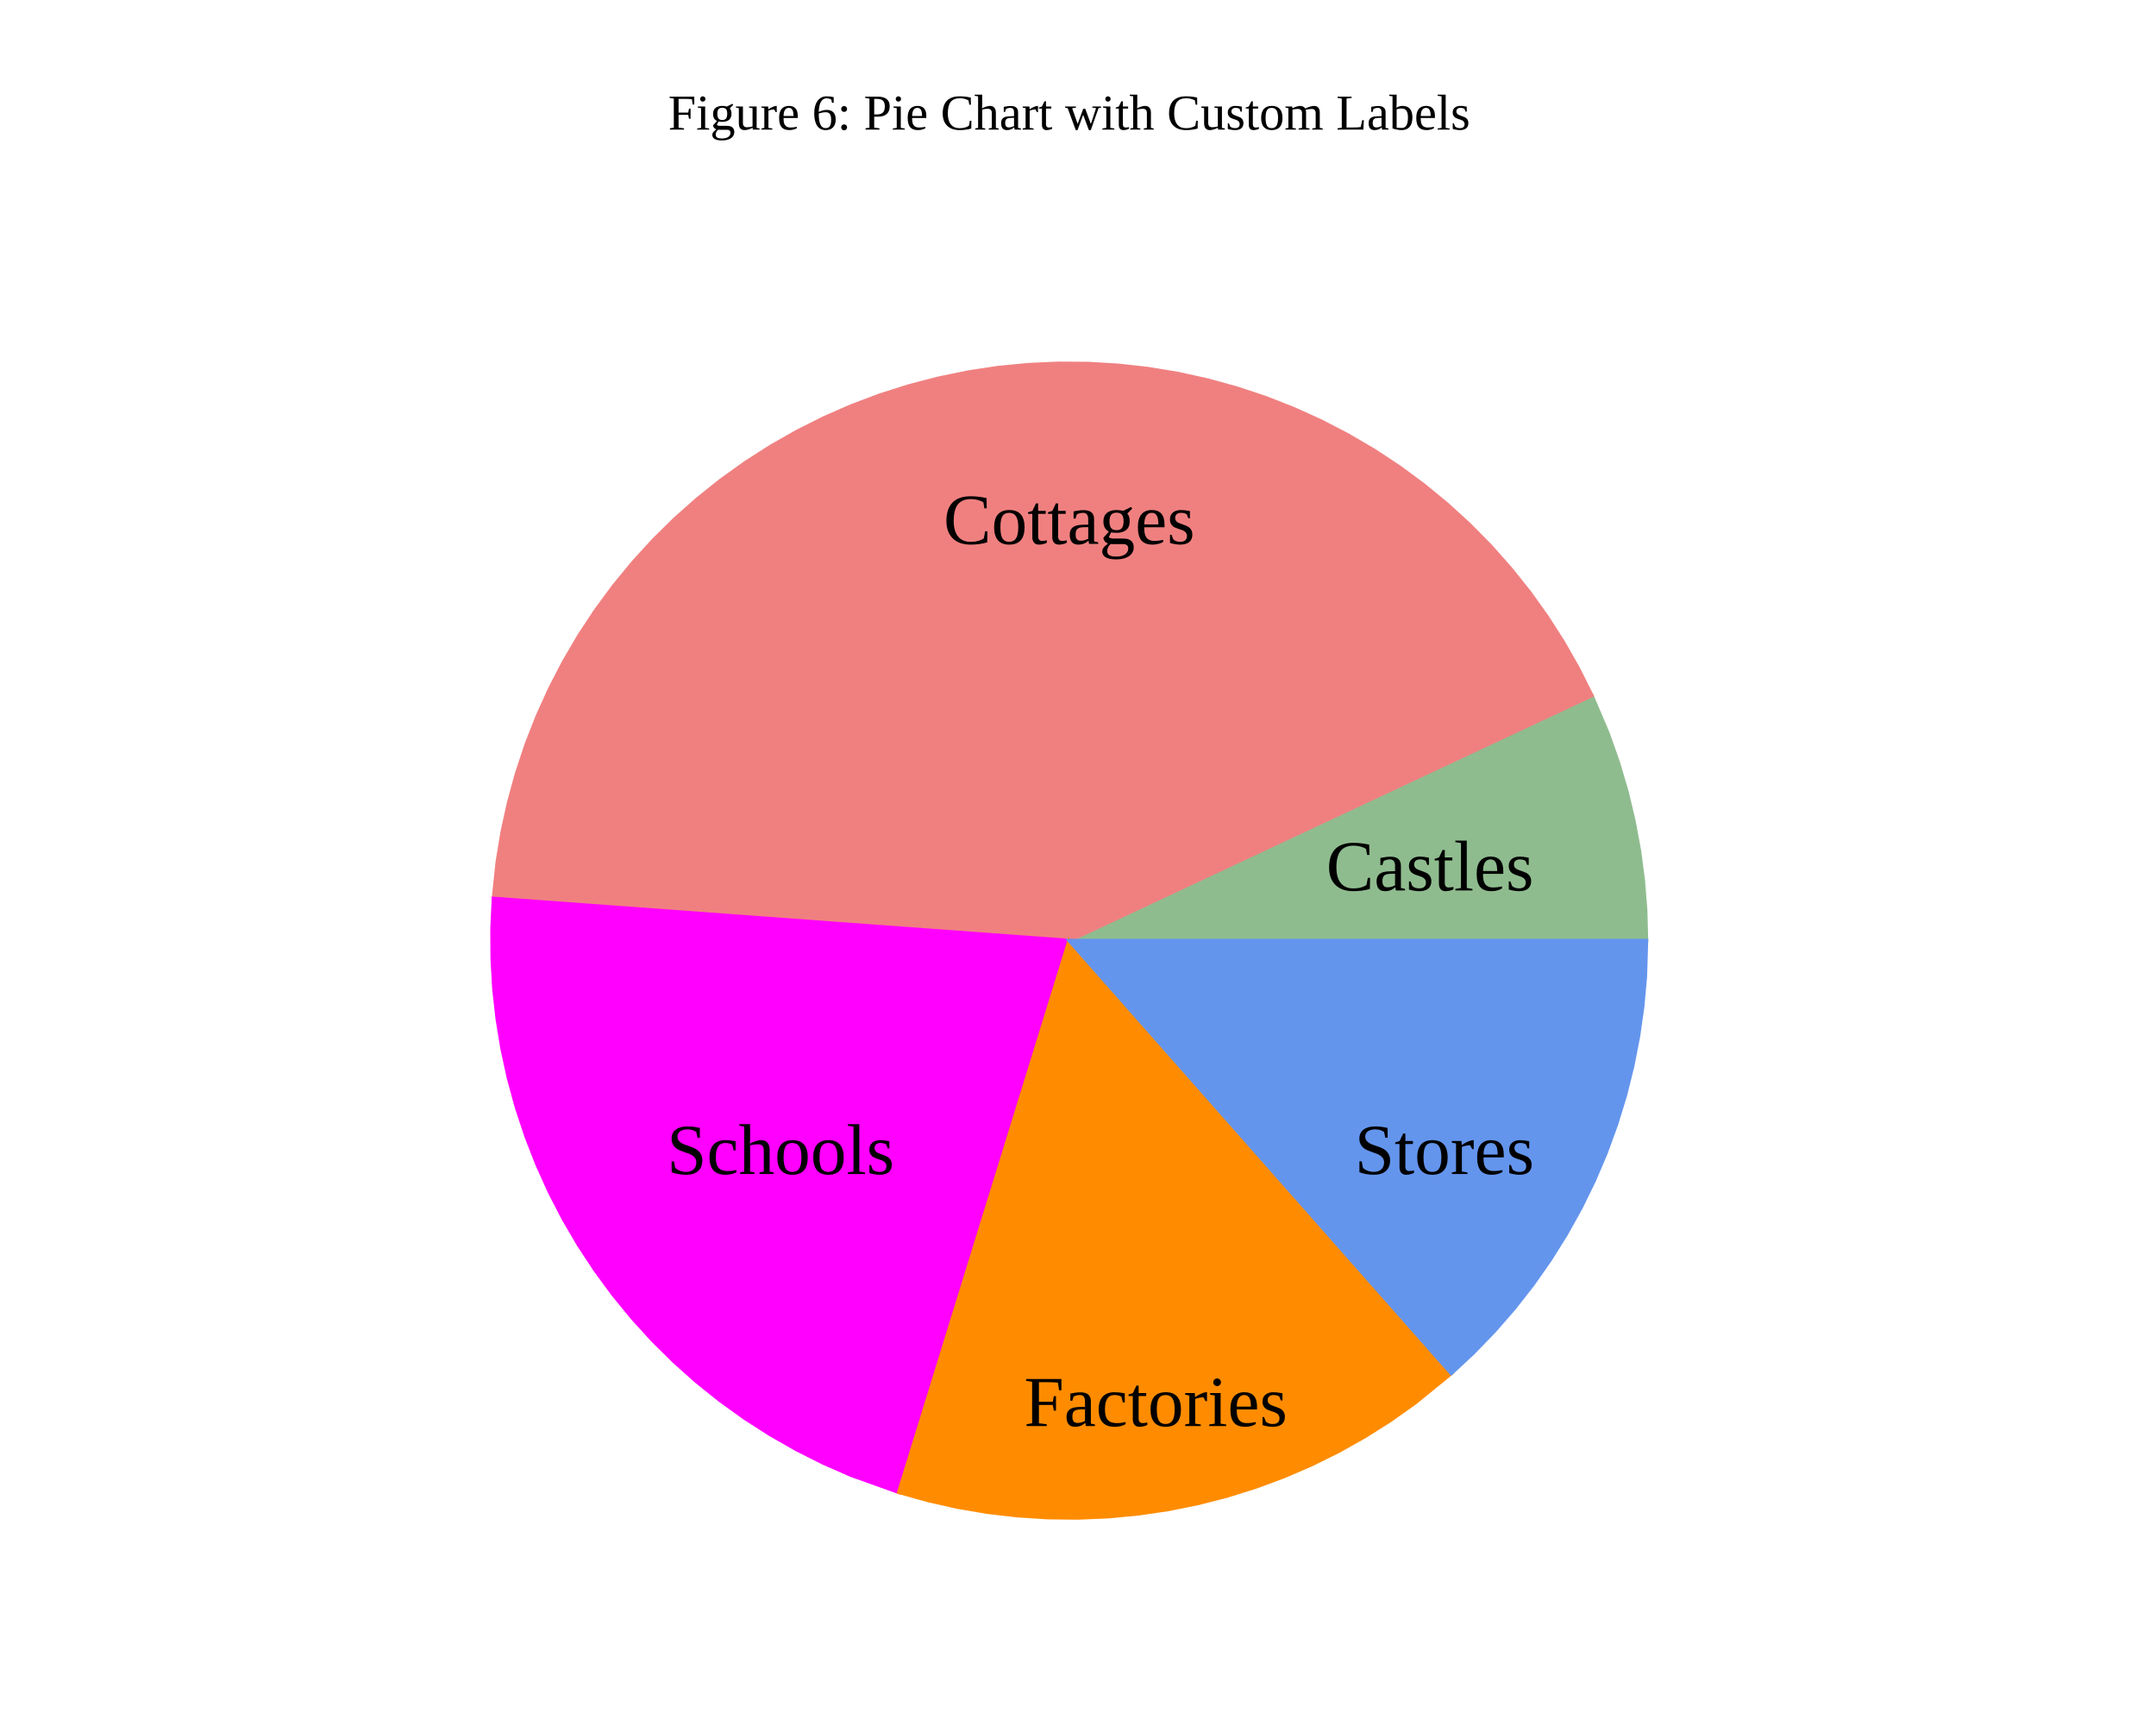
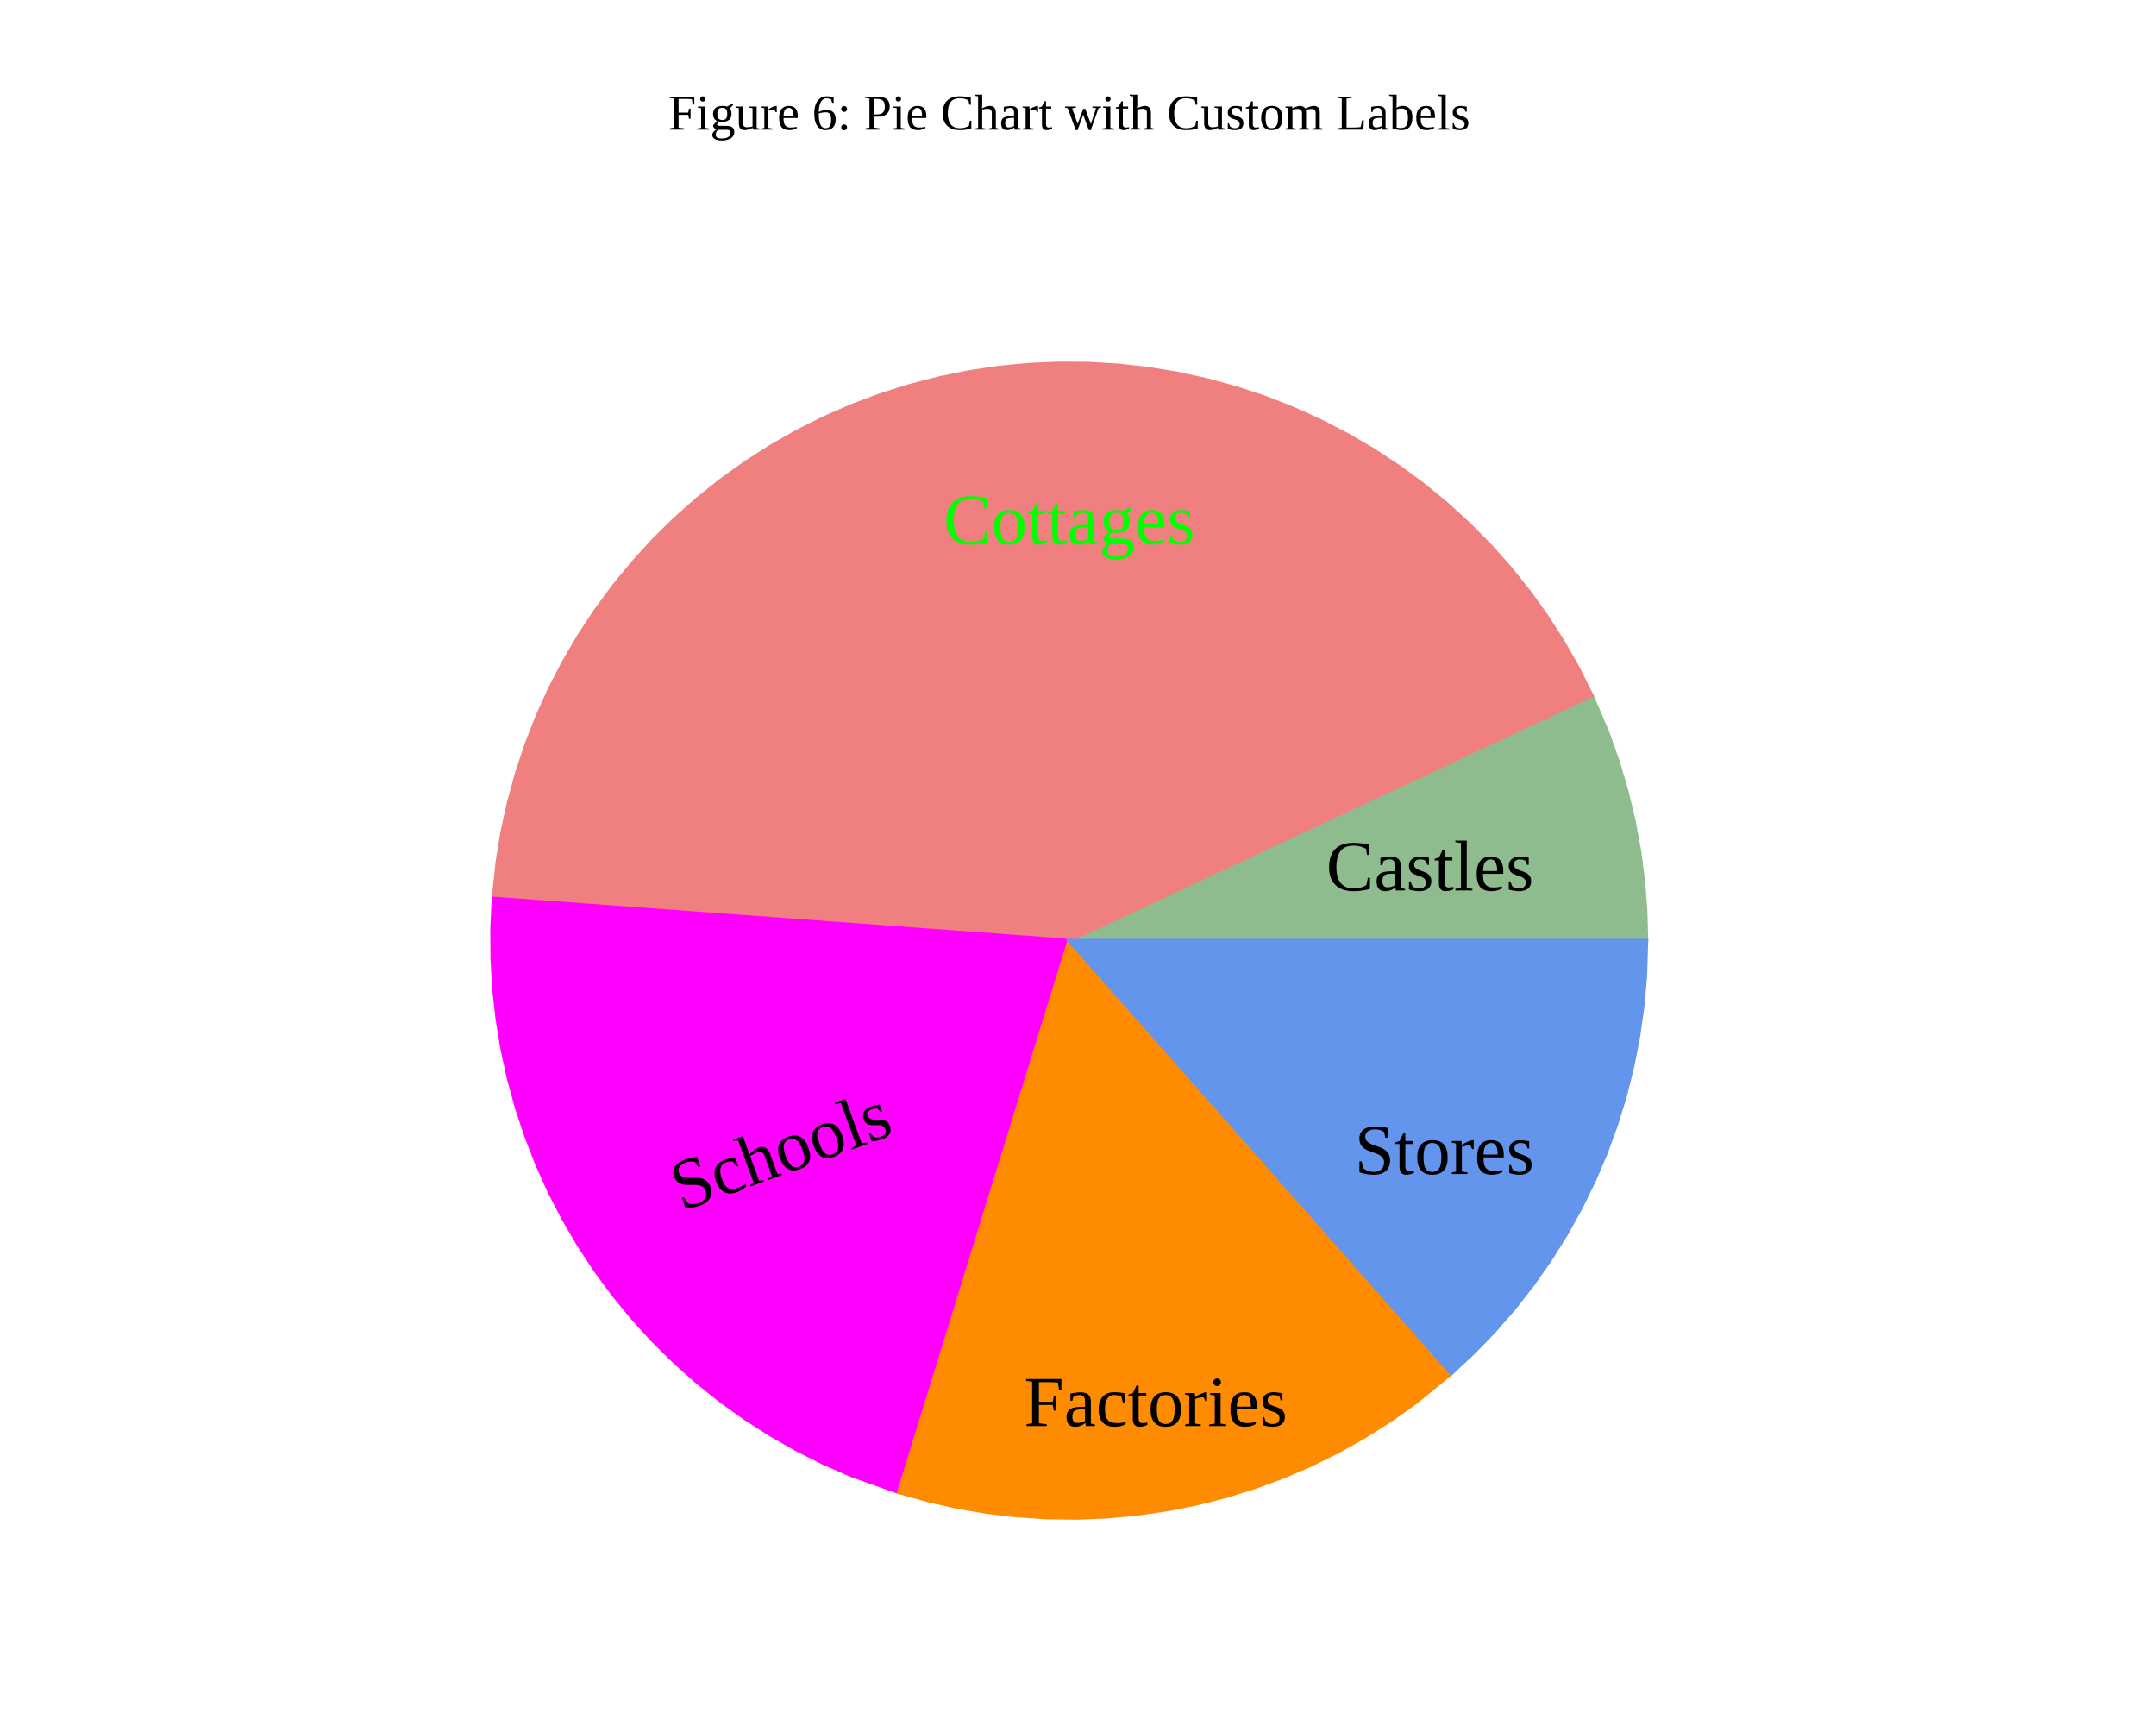
<svg xmlns="http://www.w3.org/2000/svg" xmlns:xlink="http://www.w3.org/1999/xlink" width="600" height="480" viewBox="0 0 600 480">
  <g id="gnuplot_canvas">
    <rect x="0" y="0" width="600" height="480" fill="none" />
    <defs>
      <circle id="gpDot" r="0.5" stroke-width="0.5" stroke="currentColor" />
      <path id="gpPt0" stroke-width="0.190" stroke="currentColor" d="M-1,0 h2 M0,-1 v2" />
      <path id="gpPt1" stroke-width="0.190" stroke="currentColor" d="M-1,-1 L1,1 M1,-1 L-1,1" />
      <path id="gpPt2" stroke-width="0.190" stroke="currentColor" d="M-1,0 L1,0 M0,-1 L0,1 M-1,-1 L1,1 M-1,1 L1,-1" />
      <rect id="gpPt3" stroke-width="0.190" stroke="currentColor" x="-1" y="-1" width="2" height="2" />
      <rect id="gpPt4" stroke-width="0.190" stroke="currentColor" fill="currentColor" x="-1" y="-1" width="2" height="2" />
      <circle id="gpPt5" stroke-width="0.190" stroke="currentColor" cx="0" cy="0" r="1" />
      <use xlink:href="#gpPt5" id="gpPt6" fill="currentColor" stroke="none" />
      <path id="gpPt7" stroke-width="0.190" stroke="currentColor" d="M0,-1.33 L-1.33,0.67 L1.33,0.67 z" />
      <use xlink:href="#gpPt7" id="gpPt8" fill="currentColor" stroke="none" />
      <use xlink:href="#gpPt7" id="gpPt9" stroke="currentColor" transform="rotate(180)" />
      <use xlink:href="#gpPt9" id="gpPt10" fill="currentColor" stroke="none" />
      <use xlink:href="#gpPt3" id="gpPt11" stroke="currentColor" transform="rotate(45)" />
      <use xlink:href="#gpPt11" id="gpPt12" fill="currentColor" stroke="none" />
      <path id="gpPt13" stroke-width="0.190" stroke="currentColor" d="M0,1.330 L1.265,0.411 L0.782,-1.067 L-0.782,-1.076 L-1.265,0.411 z" />
      <use xlink:href="#gpPt13" id="gpPt14" fill="currentColor" stroke="none" />
      <filter id="textbox" filterUnits="objectBoundingBox" x="0" y="0" height="1" width="1">
        <feFlood flood-color="white" flood-opacity="1" result="bgnd" />
        <feComposite in="SourceGraphic" in2="bgnd" operator="atop" />
      </filter>
      <filter id="greybox" filterUnits="objectBoundingBox" x="0" y="0" height="1" width="1">
        <feFlood flood-color="lightgrey" flood-opacity="1" result="grey" />
        <feComposite in="SourceGraphic" in2="grey" operator="atop" />
      </filter>
    </defs>
    <g fill="none" color="white" stroke="currentColor" stroke-width="1.00" stroke-linecap="butt" stroke-linejoin="miter">
</g>
    <g fill="none" color="black" stroke="currentColor" stroke-width="1.00" stroke-linecap="butt" stroke-linejoin="miter">
</g>
    <g fill="none" color="black" stroke="currentColor" stroke-width="1.00" stroke-linecap="butt" stroke-linejoin="miter">
</g>
-     <g id="gnuplot_plot_1" fill="none">
+     <g id="gnuplot_plot_1">
      <g fill="none" color="black" stroke="currentColor" stroke-width="1.00" stroke-linecap="butt" stroke-linejoin="miter">
        <g stroke="none" shape-rendering="crispEdges">
          <polygon fill="rgb(143, 188, 143)" points="458.19,261.71 457.96,253.31 457.30,244.92 456.21,236.59 454.67,228.32 452.71,220.14 450.32,212.07 447.52,204.15 443.00,193.53 297.55,261.71 " />
        </g>
        <path stroke="rgb(143, 188, 143)" d="M458.19,261.71 L457.96,253.31 L457.30,244.92 L456.21,236.59 L454.67,228.32 L452.71,220.14 L450.32,212.07 L447.52,204.15   L443.00,193.53 L297.55,261.71 L458.19,261.71 Z  " />
+       </g>
+     </g>
+     <g id="gnuplot_plot_2">
+       <g fill="none" color="black" stroke="currentColor" stroke-width="1.00" stroke-linecap="butt" stroke-linejoin="miter">
        <g stroke="none" shape-rendering="crispEdges">
          <polygon fill="rgb(240, 128, 128)" points="443.00,193.53 439.23,186.01 435.07,178.70 430.54,171.62 425.64,164.78 420.39,158.21 414.81,151.92 408.90,145.93 402.69,140.27 396.19,134.93 389.42,129.94 382.40,125.31 375.14,121.06 367.67,117.19 360.01,113.72 352.18,110.65 344.20,108.00 336.09,105.77 327.88,103.96 319.58,102.59 311.22,101.66 302.83,101.16 294.42,101.11 286.01,101.49 277.65,102.31 269.33,103.57 261.09,105.27 252.95,107.39 244.94,109.93 237.07,112.89 229.36,116.26 221.84,120.03 214.53,124.19 207.45,128.72 200.61,133.62 194.04,138.87 187.75,144.45 181.76,150.36 176.10,156.57 170.76,163.07 165.77,169.84 161.14,176.86 156.89,184.12 153.02,191.59 149.55,199.25 146.48,207.08 143.83,215.06 141.60,223.17 139.79,231.38 138.42,239.68 137.33,249.99 297.55,261.71 " />
        </g>
        <path stroke="rgb(240, 128, 128)" d="M443.00,193.53 L439.23,186.01 L435.07,178.70 L430.54,171.62 L425.64,164.78 L420.39,158.21 L414.81,151.92 L408.90,145.93   L402.69,140.27 L396.19,134.93 L389.42,129.94 L382.40,125.31 L375.14,121.06 L367.67,117.19 L360.01,113.72 L352.18,110.65   L344.20,108.00 L336.09,105.77 L327.88,103.96 L319.58,102.59 L311.22,101.66 L302.83,101.16 L294.42,101.11 L286.01,101.49   L277.65,102.31 L269.33,103.57 L261.09,105.27 L252.95,107.39 L244.94,109.93 L237.07,112.89 L229.36,116.26 L221.84,120.03   L214.53,124.19 L207.45,128.72 L200.61,133.62 L194.04,138.87 L187.75,144.45 L181.76,150.36 L176.10,156.57 L170.76,163.07   L165.77,169.84 L161.14,176.86 L156.89,184.12 L153.02,191.59 L149.55,199.25 L146.48,207.08 L143.83,215.06 L141.60,223.17   L139.79,231.38 L138.42,239.68 L137.33,249.99 L297.55,261.71 L443.00,193.53 Z  " />
+       </g>
+     </g>
+     <g id="gnuplot_plot_3">
+       <g fill="none" color="black" stroke="currentColor" stroke-width="1.00" stroke-linecap="butt" stroke-linejoin="miter">
        <g stroke="none" shape-rendering="crispEdges">
          <polygon fill="rgb(255,   0, 255)" points="137.33,249.99 136.94,258.39 136.99,266.80 137.47,275.20 138.40,283.56 139.76,291.85 141.55,300.07 143.77,308.18 146.42,316.17 149.47,324.00 152.93,331.67 156.79,339.14 161.04,346.40 165.66,353.43 170.64,360.20 175.97,366.71 181.63,372.93 187.61,378.84 193.89,384.44 200.45,389.69 207.28,394.60 214.36,399.14 221.67,403.31 229.18,407.08 236.88,410.46 250.14,415.20 297.55,261.71 " />
        </g>
        <path stroke="rgb(255,   0, 255)" d="M137.33,249.99 L136.94,258.39 L136.99,266.80 L137.47,275.20 L138.40,283.56 L139.76,291.85 L141.55,300.07 L143.77,308.18   L146.42,316.17 L149.47,324.00 L152.93,331.67 L156.79,339.14 L161.04,346.40 L165.66,353.43 L170.64,360.20 L175.97,366.71   L181.63,372.93 L187.61,378.84 L193.89,384.44 L200.45,389.69 L207.28,394.60 L214.36,399.14 L221.67,403.31 L229.18,407.08   L236.88,410.46 L250.14,415.20 L297.55,261.71 L137.33,249.99 Z  " />
+       </g>
+     </g>
+     <g id="gnuplot_plot_4">
+       <g fill="none" color="black" stroke="currentColor" stroke-width="1.00" stroke-linecap="butt" stroke-linejoin="miter">
        <g stroke="none" shape-rendering="crispEdges">
          <polygon fill="rgb(255, 140,   0)" points="250.14,415.20 258.24,417.47 266.44,419.32 274.74,420.73 283.09,421.70 291.48,422.24 299.89,422.34 308.29,421.99 316.67,421.21 324.99,419.99 333.24,418.34 341.38,416.26 349.41,413.75 357.30,410.83 365.02,407.50 372.56,403.77 379.89,399.65 386.99,395.15 393.86,390.28 403.87,382.13 297.55,261.71 " />
        </g>
        <path stroke="rgb(255, 140,   0)" d="M250.14,415.20 L258.24,417.47 L266.44,419.32 L274.74,420.73 L283.09,421.70 L291.48,422.24 L299.89,422.34 L308.29,421.99   L316.67,421.21 L324.99,419.99 L333.24,418.34 L341.38,416.26 L349.41,413.75 L357.30,410.83 L365.02,407.50 L372.56,403.77   L379.89,399.65 L386.99,395.15 L393.86,390.28 L403.87,382.13 L297.55,261.71 L250.14,415.20 Z  " />
+       </g>
+     </g>
+     <g id="gnuplot_plot_5">
+       <g fill="none" color="black" stroke="currentColor" stroke-width="1.00" stroke-linecap="butt" stroke-linejoin="miter">
        <g stroke="none" shape-rendering="crispEdges">
          <polygon fill="rgb(100, 149, 237)" points="403.87,382.13 410.02,376.41 415.87,370.36 421.40,364.02 426.58,357.40 431.41,350.51 435.87,343.39 439.96,336.03 443.65,328.48 446.95,320.74 449.83,312.84 452.30,304.80 454.34,296.64 455.95,288.39 457.13,280.06 457.88,271.68 458.19,261.72 297.55,261.71 " />
        </g>
        <path stroke="rgb(100, 149, 237)" d="M403.87,382.13 L410.02,376.41 L415.87,370.36 L421.40,364.02 L426.58,357.40 L431.41,350.51 L435.87,343.39 L439.96,336.03   L443.65,328.48 L446.95,320.74 L449.83,312.84 L452.30,304.80 L454.34,296.64 L455.95,288.39 L457.13,280.06 L457.88,271.68   L458.19,261.72 L297.55,261.71 L403.87,382.13 Z  " />
      </g>
    </g>
    <g fill="none" color="white" stroke="rgb(100, 149, 237)" stroke-width="2.00" stroke-linecap="butt" stroke-linejoin="miter">
</g>
    <g fill="none" color="black" stroke="currentColor" stroke-width="2.00" stroke-linecap="butt" stroke-linejoin="miter">
-       <g transform="translate(297.55,151.33)" stroke="none" fill="rgb(0,0,0)" font-family="Times New Roman" font-size="20.00" text-anchor="middle">
+       <g transform="translate(297.55,151.33)" stroke="none" fill="rgb(0,255,0)" font-family="Times New Roman" font-size="20.00" text-anchor="middle">
        <text>
          <tspan font-family="Times New Roman">Cottages</tspan>
        </text>
      </g>
      <g transform="translate(397.94,247.76)" stroke="none" fill="rgb(0,0,0)" font-family="Times New Roman" font-size="20.00" text-anchor="middle">
        <text>
          <tspan font-family="Times New Roman">Castles</tspan>
        </text>
      </g>
-       <g transform="translate(217.23,326.66)" stroke="none" fill="rgb(0,0,0)" font-family="Times New Roman" font-size="20.00" text-anchor="middle">
+       <g transform="translate(219.45,326.27) rotate(-20.00)" stroke="none" fill="rgb(0,0,0)" font-family="Times New Roman" font-size="20.00" text-anchor="middle">
        <text>
          <tspan font-family="Times New Roman">Schools</tspan>
        </text>
      </g>
      <g transform="translate(321.64,396.79)" stroke="none" fill="rgb(0,0,0)" font-family="Times New Roman" font-size="20.00" text-anchor="middle">
        <text>
          <tspan font-family="Times New Roman">Factories</tspan>
        </text>
      </g>
      <g transform="translate(401.96,326.66)" stroke="none" fill="rgb(0,0,0)" font-family="Times New Roman" font-size="20.00" text-anchor="middle">
        <text>
          <tspan font-family="Times New Roman">Stores</tspan>
        </text>
      </g>
    </g>
    <g fill="none" color="black" stroke="rgb(  0,   0,   0)" stroke-width="1.00" stroke-linecap="butt" stroke-linejoin="miter">
</g>
    <g fill="none" color="black" stroke="currentColor" stroke-width="1.00" stroke-linecap="butt" stroke-linejoin="miter">
      <g transform="translate(297.54,36.06)" stroke="none" fill="black" font-family="Times New Roman" font-size="14.00" text-anchor="middle">
        <text>
          <tspan font-family="Times New Roman">Figure 6: Pie Chart with Custom Labels</tspan>
        </text>
      </g>
    </g>
    <g fill="none" color="black" stroke="currentColor" stroke-width="1.00" stroke-linecap="butt" stroke-linejoin="miter">
</g>
  </g>
</svg>
